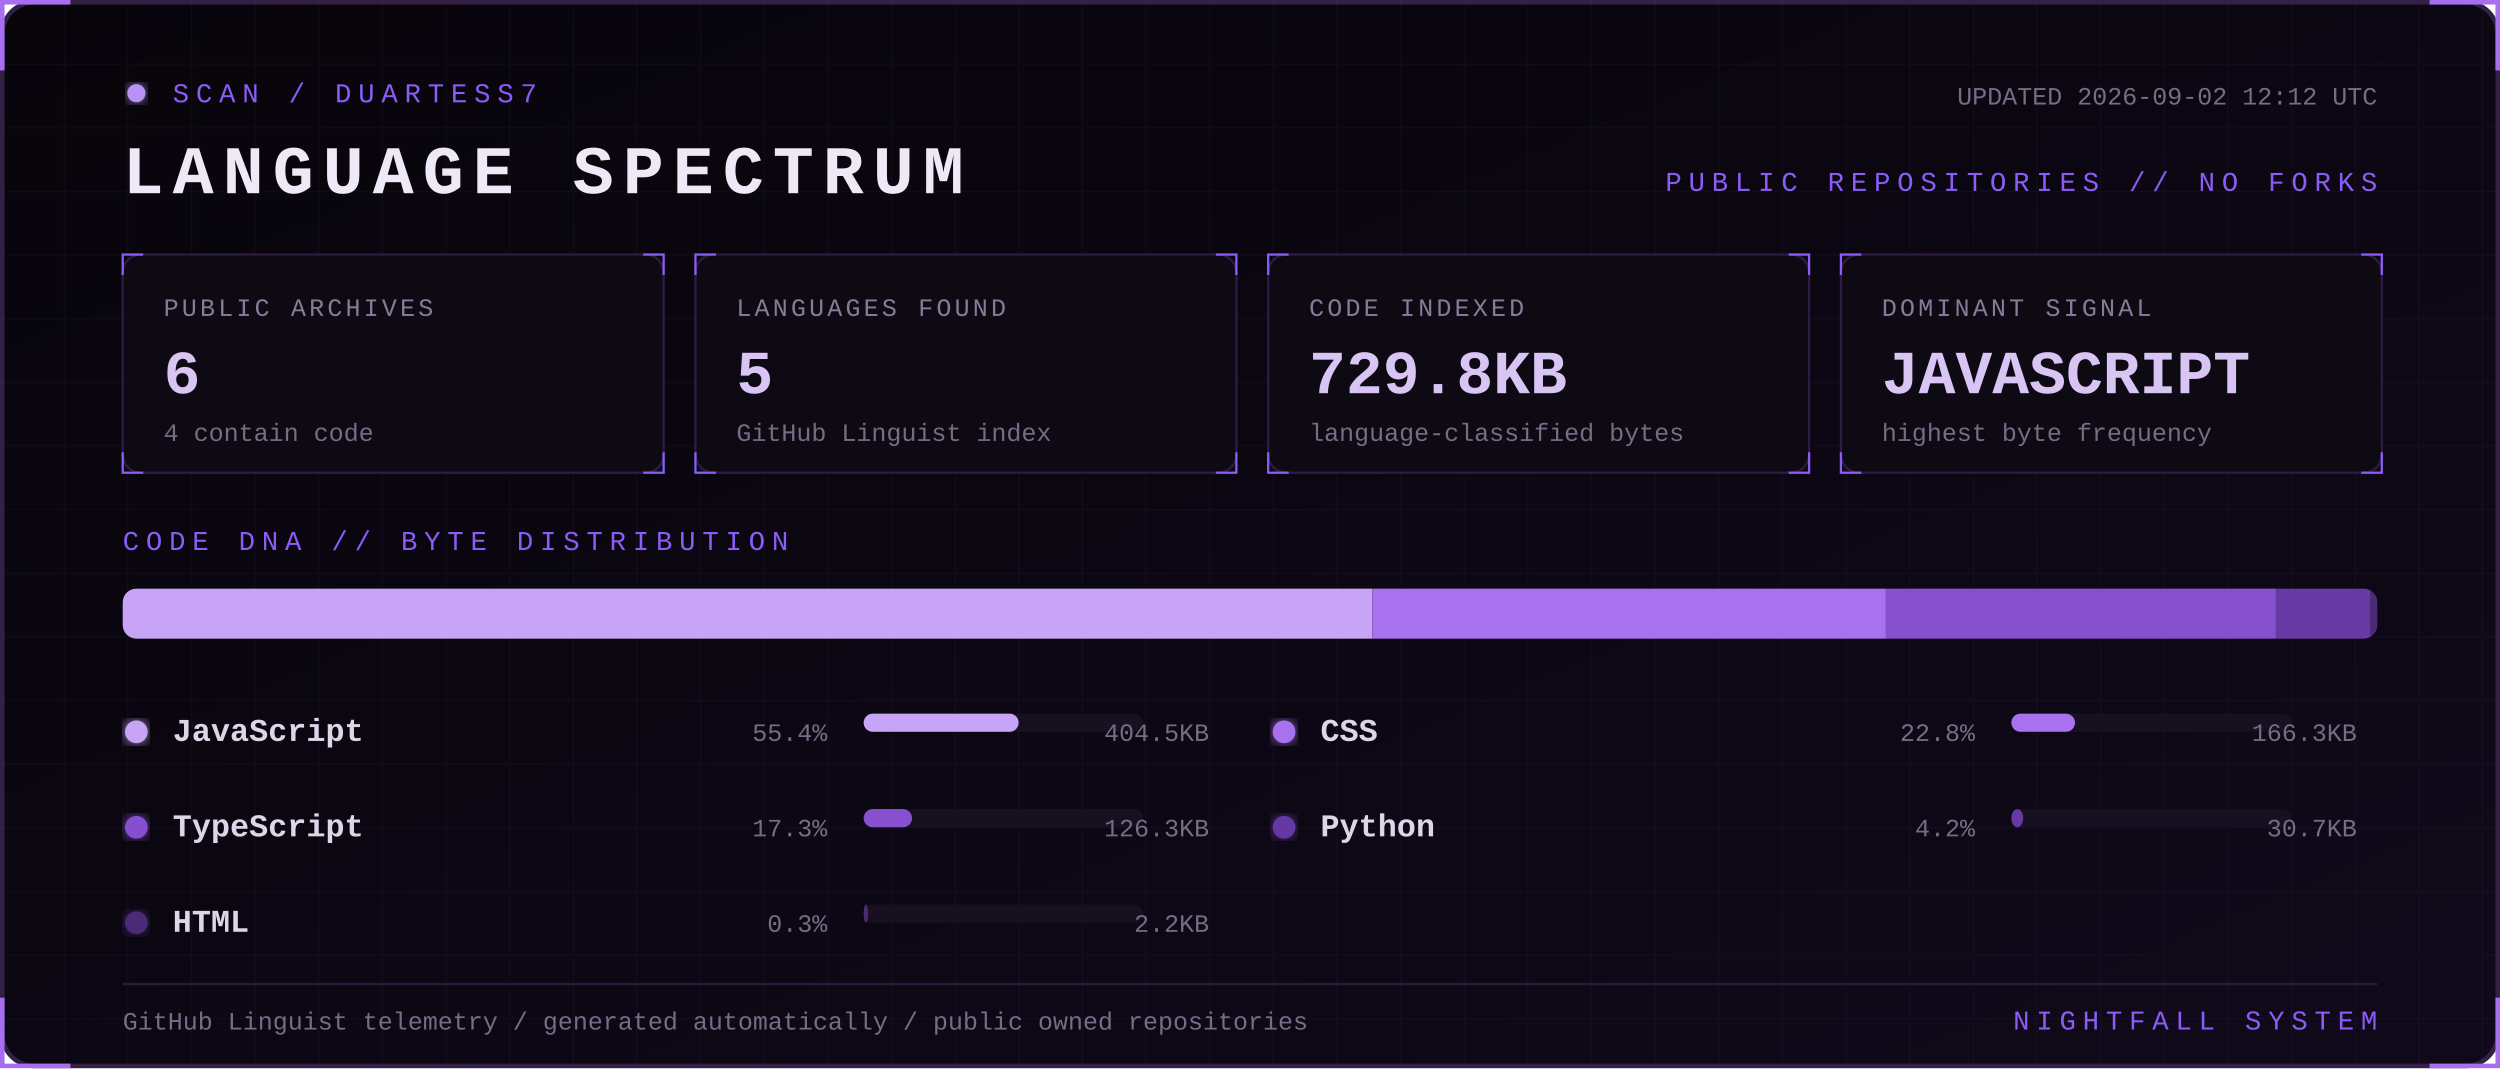
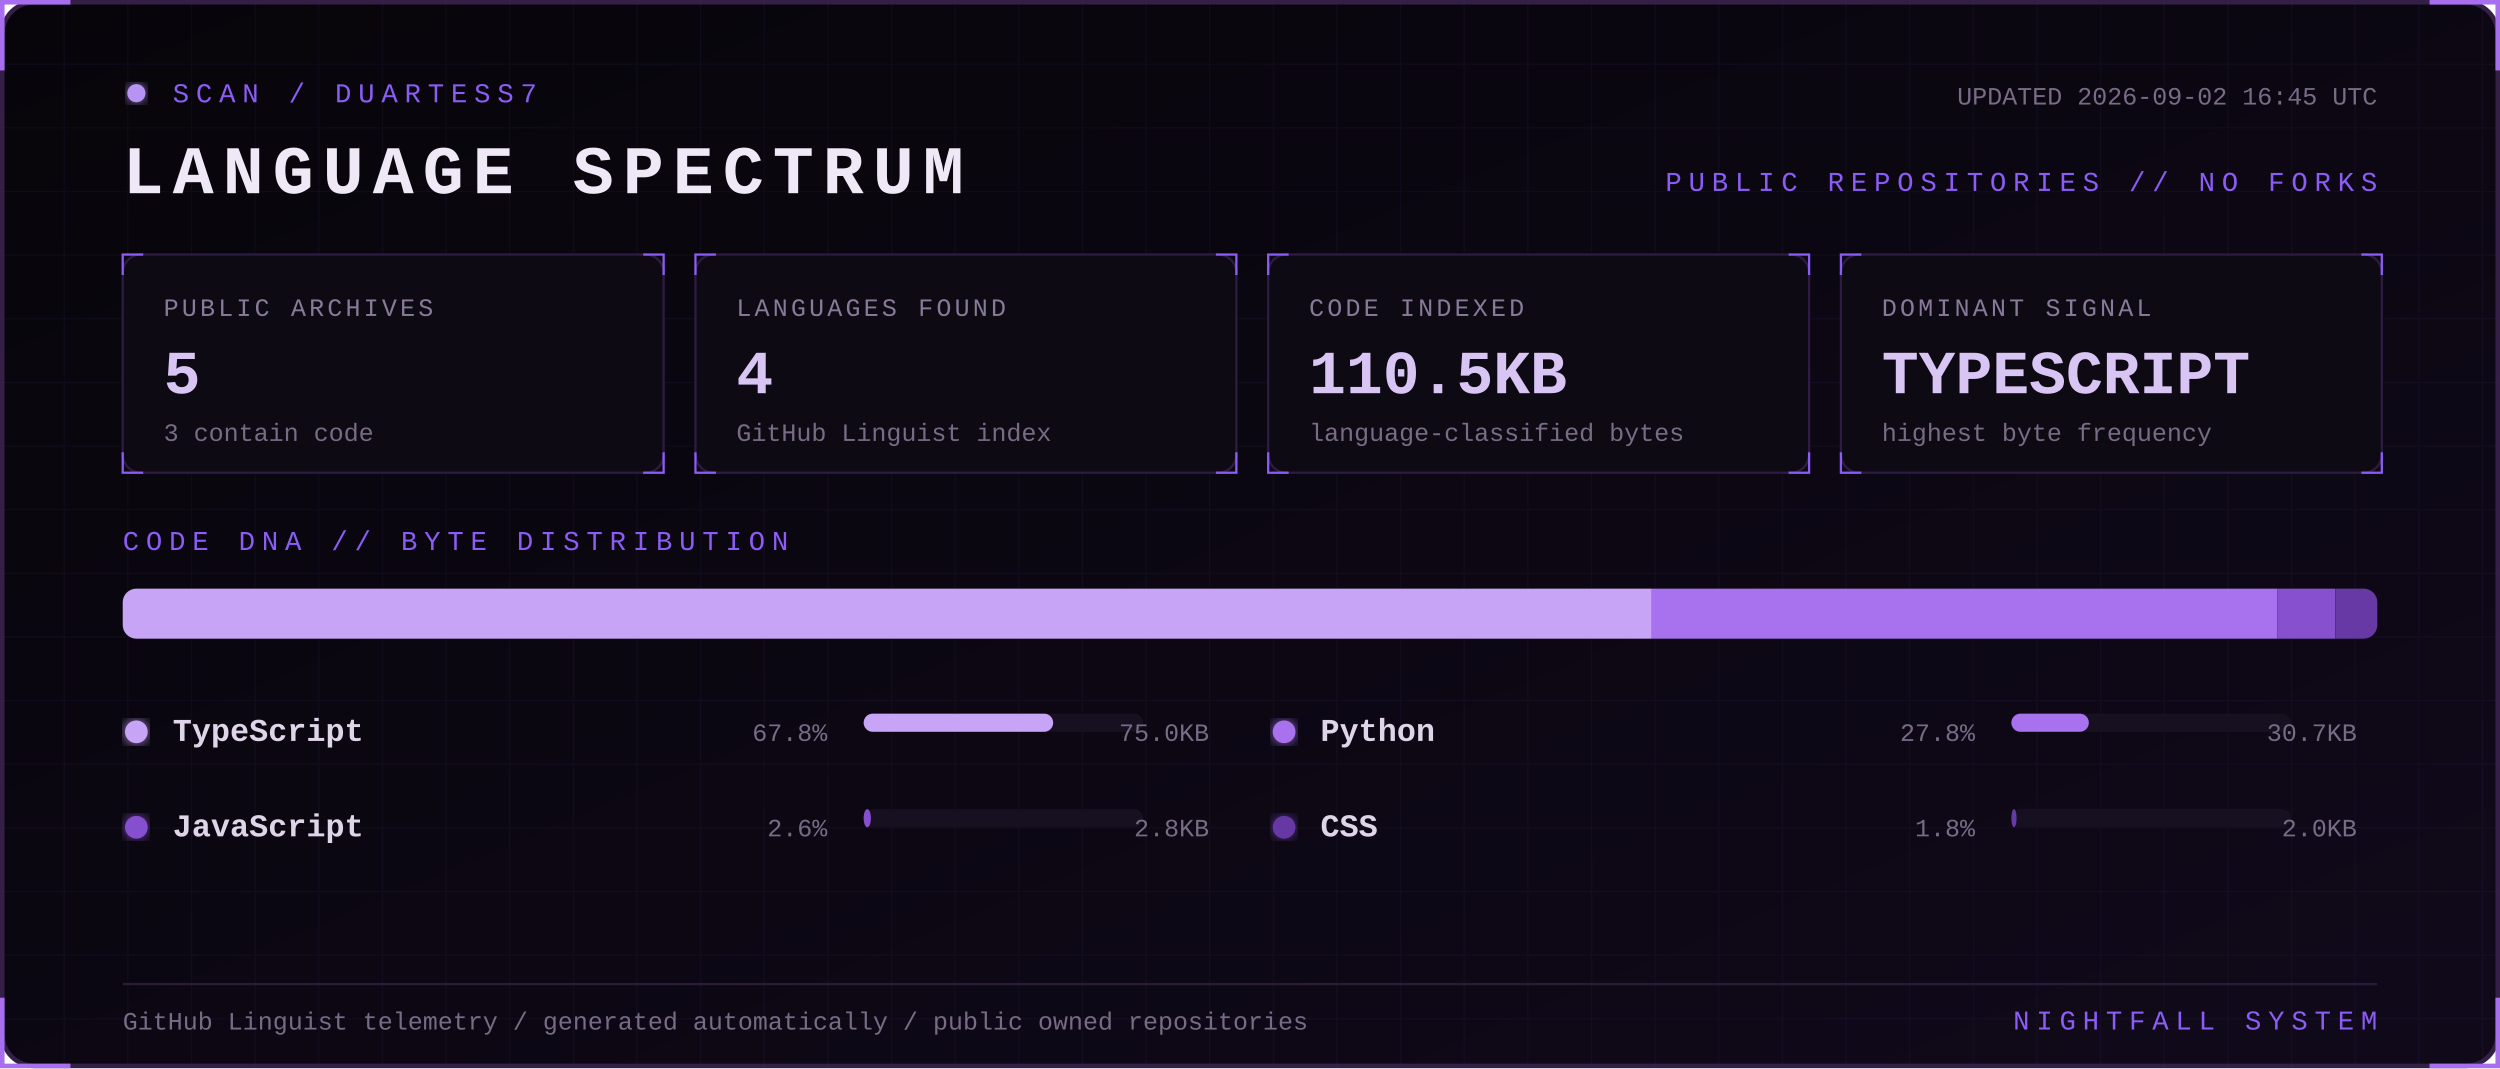
<svg xmlns="http://www.w3.org/2000/svg" width="1100" height="470" viewBox="0 0 1100 470" role="img" aria-labelledby="title desc">
  <defs>
    <linearGradient id="bg" x1="0" y1="0" x2="1" y2="1">
      <stop stop-color="#07050a" />
      <stop offset="1" stop-color="#10091a" />
    </linearGradient>
    <filter id="glow">
      <feGaussianBlur stdDeviation="3" result="b" />
      <feMerge>
        <feMergeNode in="b" />
        <feMergeNode in="SourceGraphic" />
      </feMerge>
    </filter>
    <pattern id="grid" width="28" height="28" patternUnits="userSpaceOnUse">
      <path d="M28 0H0V28" fill="none" stroke="#8b5cf6" stroke-opacity=".055" />
    </pattern>
    <style>
      text { font-family: Consolas, 'Courier New', monospace; }
      .kicker { fill:#8b5cf6; font-size:12px; letter-spacing:3px; }
      .title { fill:#eee8f7; font-size:30px; font-weight:700; letter-spacing:4px; }
      .label { fill:#887a99; font-size:11px; letter-spacing:1.4px; }
      .value { fill:#d8c5f4; font-size:27px; font-weight:700; }
      .detail,.pct { fill:#776b85; font-size:11px; }
      .lang { fill:#ded5e8; font-size:14px; font-weight:700; }
      .blink { animation:blink 1.6s step-end infinite; }
      @keyframes blink { 50% { opacity:.25 } }
    </style>
  </defs>
  <rect x="1" y="1" width="1098" height="468" rx="14" fill="url(#bg)" stroke="#342047" stroke-width="2" />
  <rect x="1" y="1" width="1098" height="468" rx="14" fill="url(#grid)" />
  <path d="M31 1H1v30 M1069 1h30v30 M1099 439v30h-30 M31 469H1v-30" stroke="#a76ff0" stroke-width="2" fill="none" />
  <g transform="translate(54 36)">
    <circle cx="6" cy="5" r="4" fill="#b794f4" filter="url(#glow)" class="blink" />
    <text x="22" y="9" class="kicker">SCAN / DUARTESS7</text>
    <text y="49" class="title">LANGUAGE SPECTRUM</text>
-     <text x="992" y="10" text-anchor="end" class="detail">UPDATED 2026-09-02 12:12 UTC</text>
+     <text x="992" y="10" text-anchor="end" class="detail">UPDATED 2026-09-02 16:45 UTC</text>
    <text x="992" y="48" text-anchor="end" class="kicker">PUBLIC REPOSITORIES // NO FORKS</text>
  </g>
  <g transform="translate(54 112)">
    <rect width="238" height="96" rx="8" fill="#0d0a13" stroke="#2d1b43" />
    <path d="M0 9V0h9 M229 0h9v9 M238 87v9h-9 M9 96H0v-9" stroke="#8b5cf6" fill="none" />
    <text x="18" y="27" class="label">PUBLIC ARCHIVES</text>
-     <text x="18" y="61" class="value">6</text>
-     <text x="18" y="82" class="detail">4 contain code</text>
+     <text x="18" y="61" class="value">5</text>
+     <text x="18" y="82" class="detail">3 contain code</text>
  </g>
  <g transform="translate(306 112)">
    <rect width="238" height="96" rx="8" fill="#0d0a13" stroke="#2d1b43" />
    <path d="M0 9V0h9 M229 0h9v9 M238 87v9h-9 M9 96H0v-9" stroke="#8b5cf6" fill="none" />
    <text x="18" y="27" class="label">LANGUAGES FOUND</text>
-     <text x="18" y="61" class="value">5</text>
+     <text x="18" y="61" class="value">4</text>
    <text x="18" y="82" class="detail">GitHub Linguist index</text>
  </g>
  <g transform="translate(558 112)">
    <rect width="238" height="96" rx="8" fill="#0d0a13" stroke="#2d1b43" />
    <path d="M0 9V0h9 M229 0h9v9 M238 87v9h-9 M9 96H0v-9" stroke="#8b5cf6" fill="none" />
    <text x="18" y="27" class="label">CODE INDEXED</text>
-     <text x="18" y="61" class="value">729.8KB</text>
+     <text x="18" y="61" class="value">110.5KB</text>
    <text x="18" y="82" class="detail">language-classified bytes</text>
  </g>
  <g transform="translate(810 112)">
    <rect width="238" height="96" rx="8" fill="#0d0a13" stroke="#2d1b43" />
    <path d="M0 9V0h9 M229 0h9v9 M238 87v9h-9 M9 96H0v-9" stroke="#8b5cf6" fill="none" />
    <text x="18" y="27" class="label">DOMINANT SIGNAL</text>
-     <text x="18" y="61" class="value">JAVASCRIPT</text>
+     <text x="18" y="61" class="value">TYPESCRIPT</text>
    <text x="18" y="82" class="detail">highest byte frequency</text>
  </g>
  <text x="54" y="242" class="kicker">CODE DNA // BYTE DISTRIBUTION</text>
  <rect x="54" y="259" width="992" height="22" rx="6" fill="#171020" />
  <clipPath id="bar">
    <rect x="54" y="259" width="992" height="22" rx="6" />
  </clipPath>
  <g clip-path="url(#bar)">
-     <rect x="54.0" y="259" width="549.8" height="22" fill="#c7a4f6" />
-     <rect x="603.8" y="259" width="226.0" height="22" fill="#a871ed" />
-     <rect x="829.8" y="259" width="171.6" height="22" fill="#8650cf" />
-     <rect x="1001.4" y="259" width="41.7" height="22" fill="#6639a4" />
-     <rect x="1043.1" y="259" width="2.9" height="22" fill="#4b2b78" />
+     <rect x="54.0" y="259" width="672.8" height="22" fill="#c7a4f6" />
+     <rect x="726.8" y="259" width="275.3" height="22" fill="#a871ed" />
+     <rect x="1002.1" y="259" width="25.5" height="22" fill="#8650cf" />
+     <rect x="1027.7" y="259" width="18.3" height="22" fill="#6639a4" />
  </g>
  <g transform="translate(54 326)">
    <circle cx="6" cy="-4" r="5" fill="#c7a4f6" filter="url(#glow)" />
-     <text x="22" class="lang">JavaScript</text>
-     <text x="310" text-anchor="end" class="pct">55.4%</text>
+     <text x="22" class="lang">TypeScript</text>
+     <text x="310" text-anchor="end" class="pct">67.8%</text>
    <rect x="326" y="-12" width="123" height="8" rx="4" fill="#171020" />
-     <rect x="326" y="-12" width="68.2" height="8" rx="4" fill="#c7a4f6" />
-     <text x="478" text-anchor="end" class="detail">404.5KB</text>
+     <rect x="326" y="-12" width="83.4" height="8" rx="4" fill="#c7a4f6" />
+     <text x="478" text-anchor="end" class="detail">75.0KB</text>
  </g>
  <g transform="translate(559 326)">
    <circle cx="6" cy="-4" r="5" fill="#a871ed" filter="url(#glow)" />
-     <text x="22" class="lang">CSS</text>
-     <text x="310" text-anchor="end" class="pct">22.8%</text>
+     <text x="22" class="lang">Python</text>
+     <text x="310" text-anchor="end" class="pct">27.8%</text>
    <rect x="326" y="-12" width="123" height="8" rx="4" fill="#171020" />
-     <rect x="326" y="-12" width="28.0" height="8" rx="4" fill="#a871ed" />
-     <text x="478" text-anchor="end" class="detail">166.3KB</text>
+     <rect x="326" y="-12" width="34.1" height="8" rx="4" fill="#a871ed" />
+     <text x="478" text-anchor="end" class="detail">30.7KB</text>
  </g>
  <g transform="translate(54 368)">
    <circle cx="6" cy="-4" r="5" fill="#8650cf" filter="url(#glow)" />
-     <text x="22" class="lang">TypeScript</text>
-     <text x="310" text-anchor="end" class="pct">17.3%</text>
+     <text x="22" class="lang">JavaScript</text>
+     <text x="310" text-anchor="end" class="pct">2.6%</text>
    <rect x="326" y="-12" width="123" height="8" rx="4" fill="#171020" />
-     <rect x="326" y="-12" width="21.3" height="8" rx="4" fill="#8650cf" />
-     <text x="478" text-anchor="end" class="detail">126.3KB</text>
+     <rect x="326" y="-12" width="3.2" height="8" rx="4" fill="#8650cf" />
+     <text x="478" text-anchor="end" class="detail">2.8KB</text>
  </g>
  <g transform="translate(559 368)">
    <circle cx="6" cy="-4" r="5" fill="#6639a4" filter="url(#glow)" />
-     <text x="22" class="lang">Python</text>
-     <text x="310" text-anchor="end" class="pct">4.2%</text>
+     <text x="22" class="lang">CSS</text>
+     <text x="310" text-anchor="end" class="pct">1.8%</text>
    <rect x="326" y="-12" width="123" height="8" rx="4" fill="#171020" />
-     <rect x="326" y="-12" width="5.2" height="8" rx="4" fill="#6639a4" />
-     <text x="478" text-anchor="end" class="detail">30.7KB</text>
-   </g>
-   <g transform="translate(54 410)">
-     <circle cx="6" cy="-4" r="5" fill="#4b2b78" filter="url(#glow)" />
-     <text x="22" class="lang">HTML</text>
-     <text x="310" text-anchor="end" class="pct">0.3%</text>
-     <rect x="326" y="-12" width="123" height="8" rx="4" fill="#171020" />
-     <rect x="326" y="-12" width="2.0" height="8" rx="4" fill="#4b2b78" />
-     <text x="478" text-anchor="end" class="detail">2.2KB</text>
+     <rect x="326" y="-12" width="2.3" height="8" rx="4" fill="#6639a4" />
+     <text x="478" text-anchor="end" class="detail">2.0KB</text>
  </g>
  <path d="M54 433H1046" stroke="#291b39" />
  <text x="54" y="453" class="detail">GitHub Linguist telemetry / generated automatically / public owned repositories</text>
  <text x="1046" y="453" text-anchor="end" class="kicker">NIGHTFALL SYSTEM</text>
</svg>
